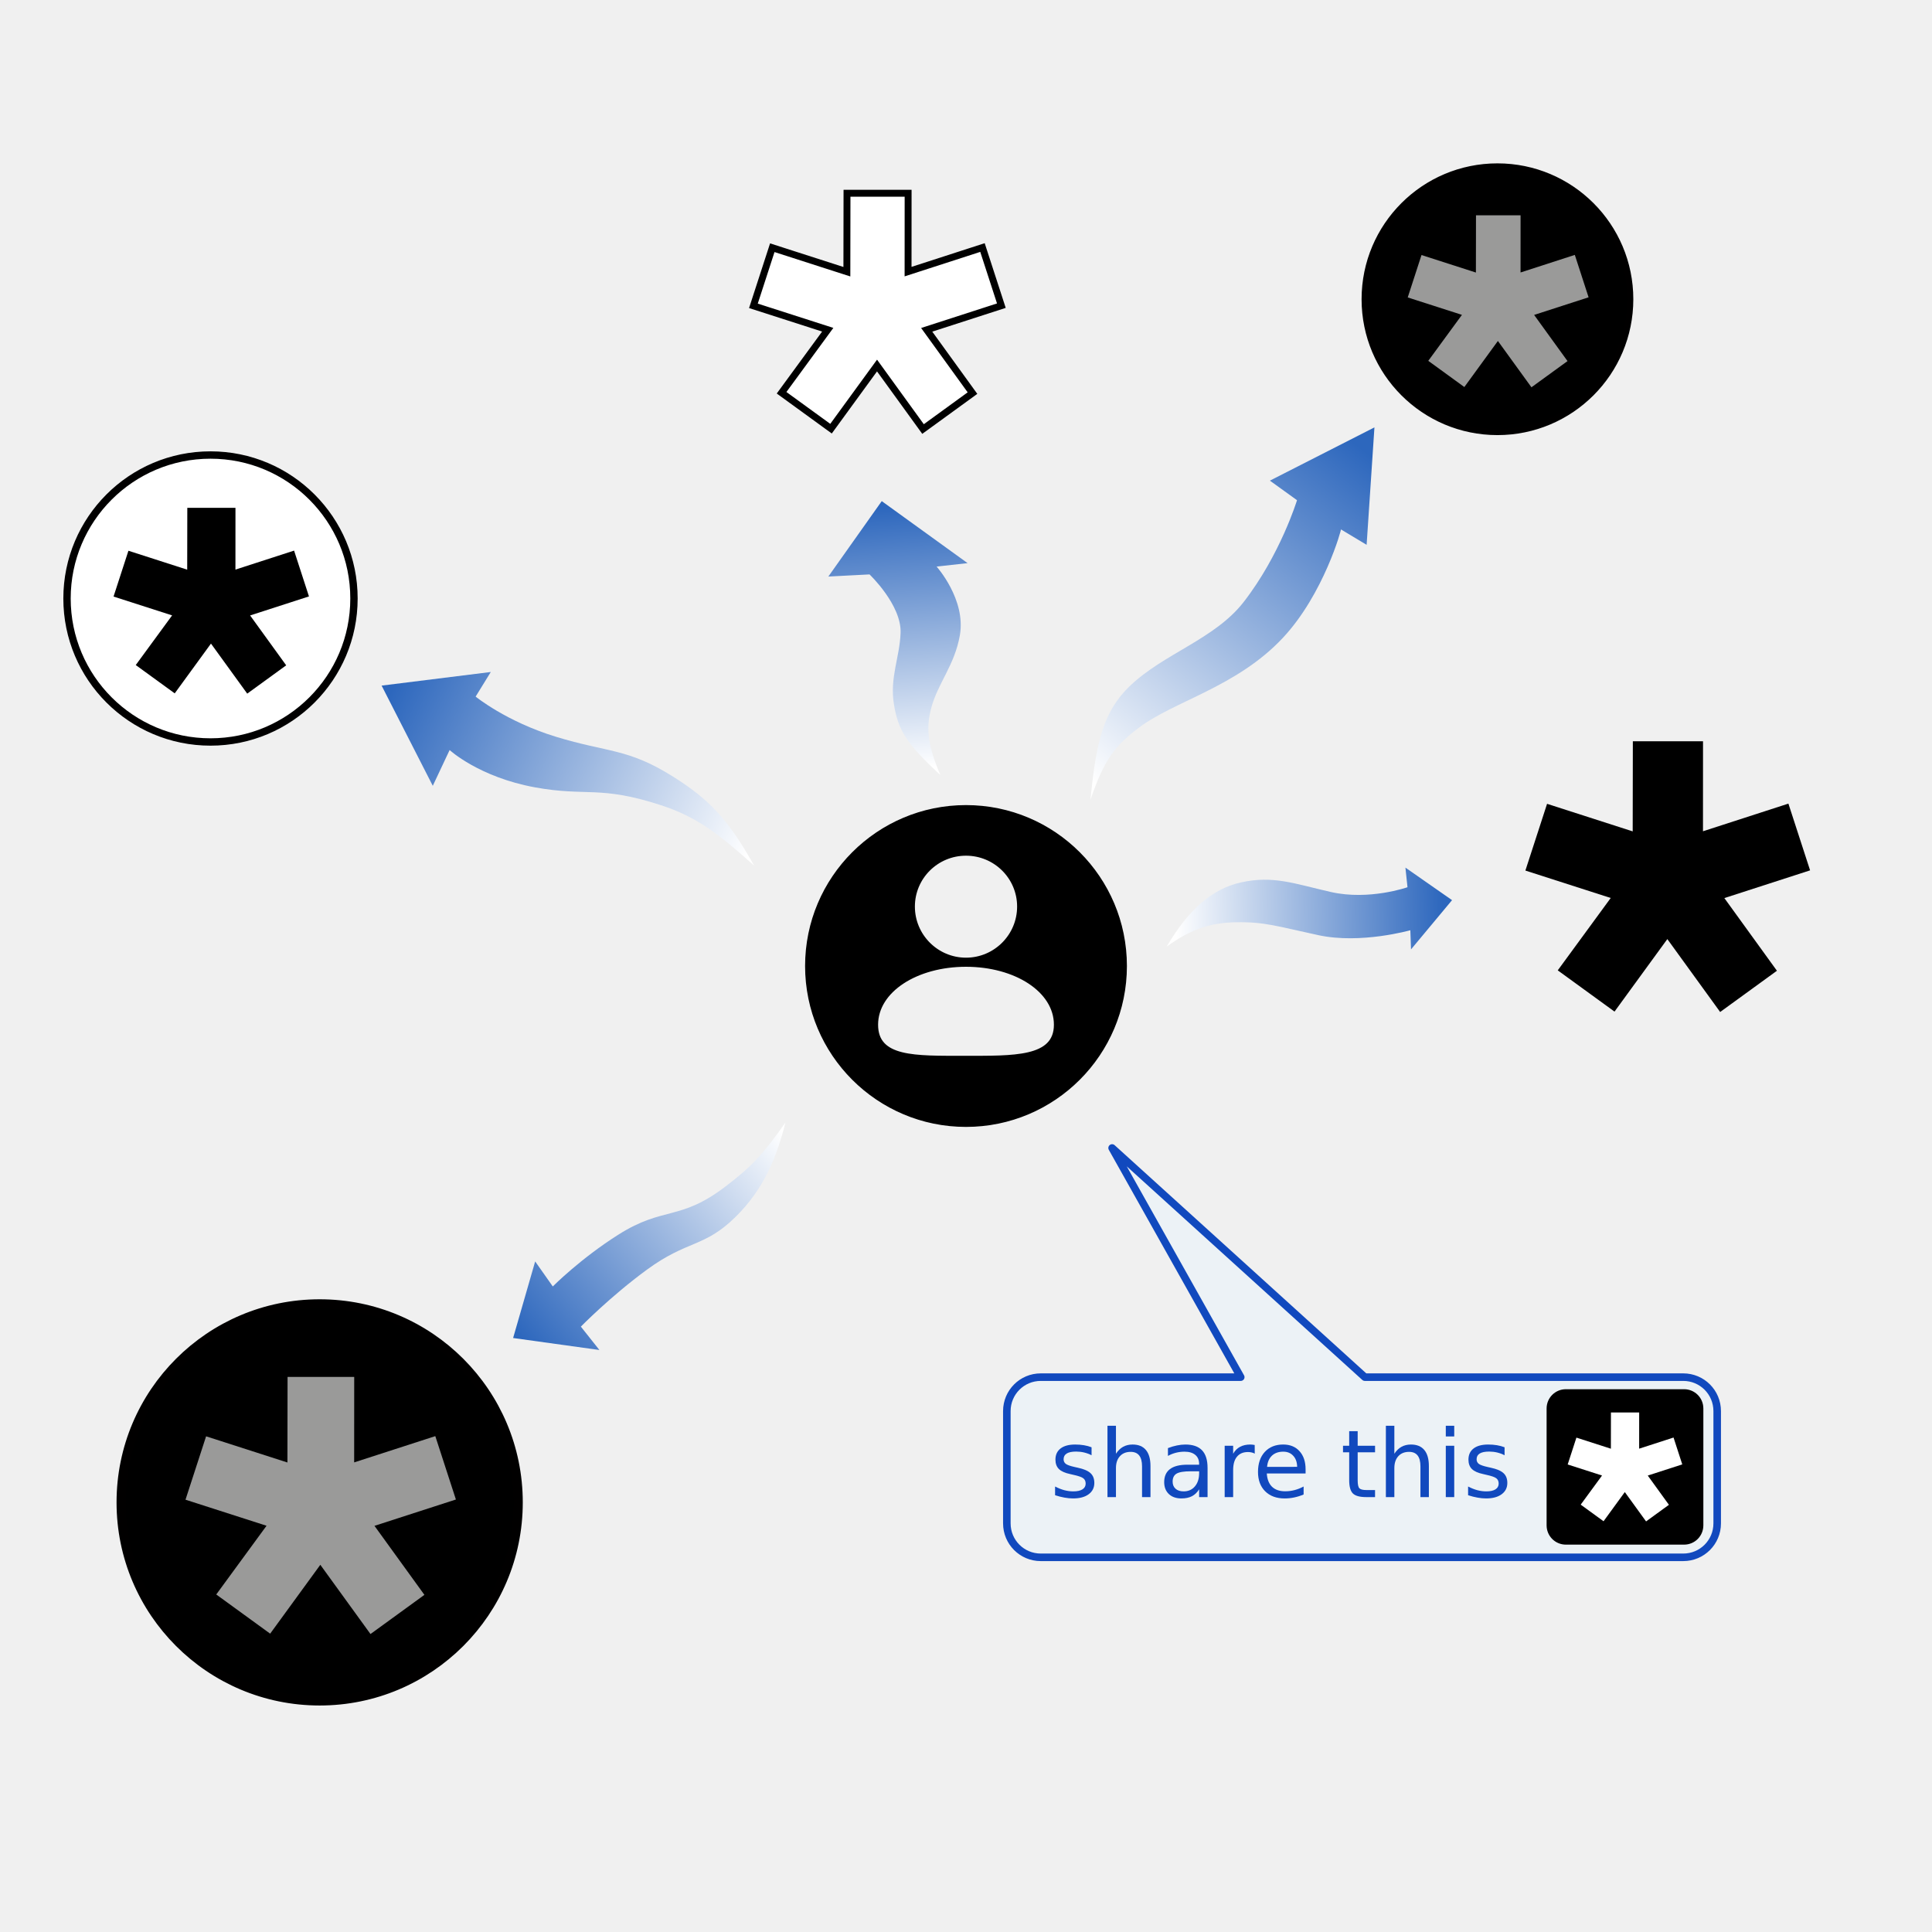
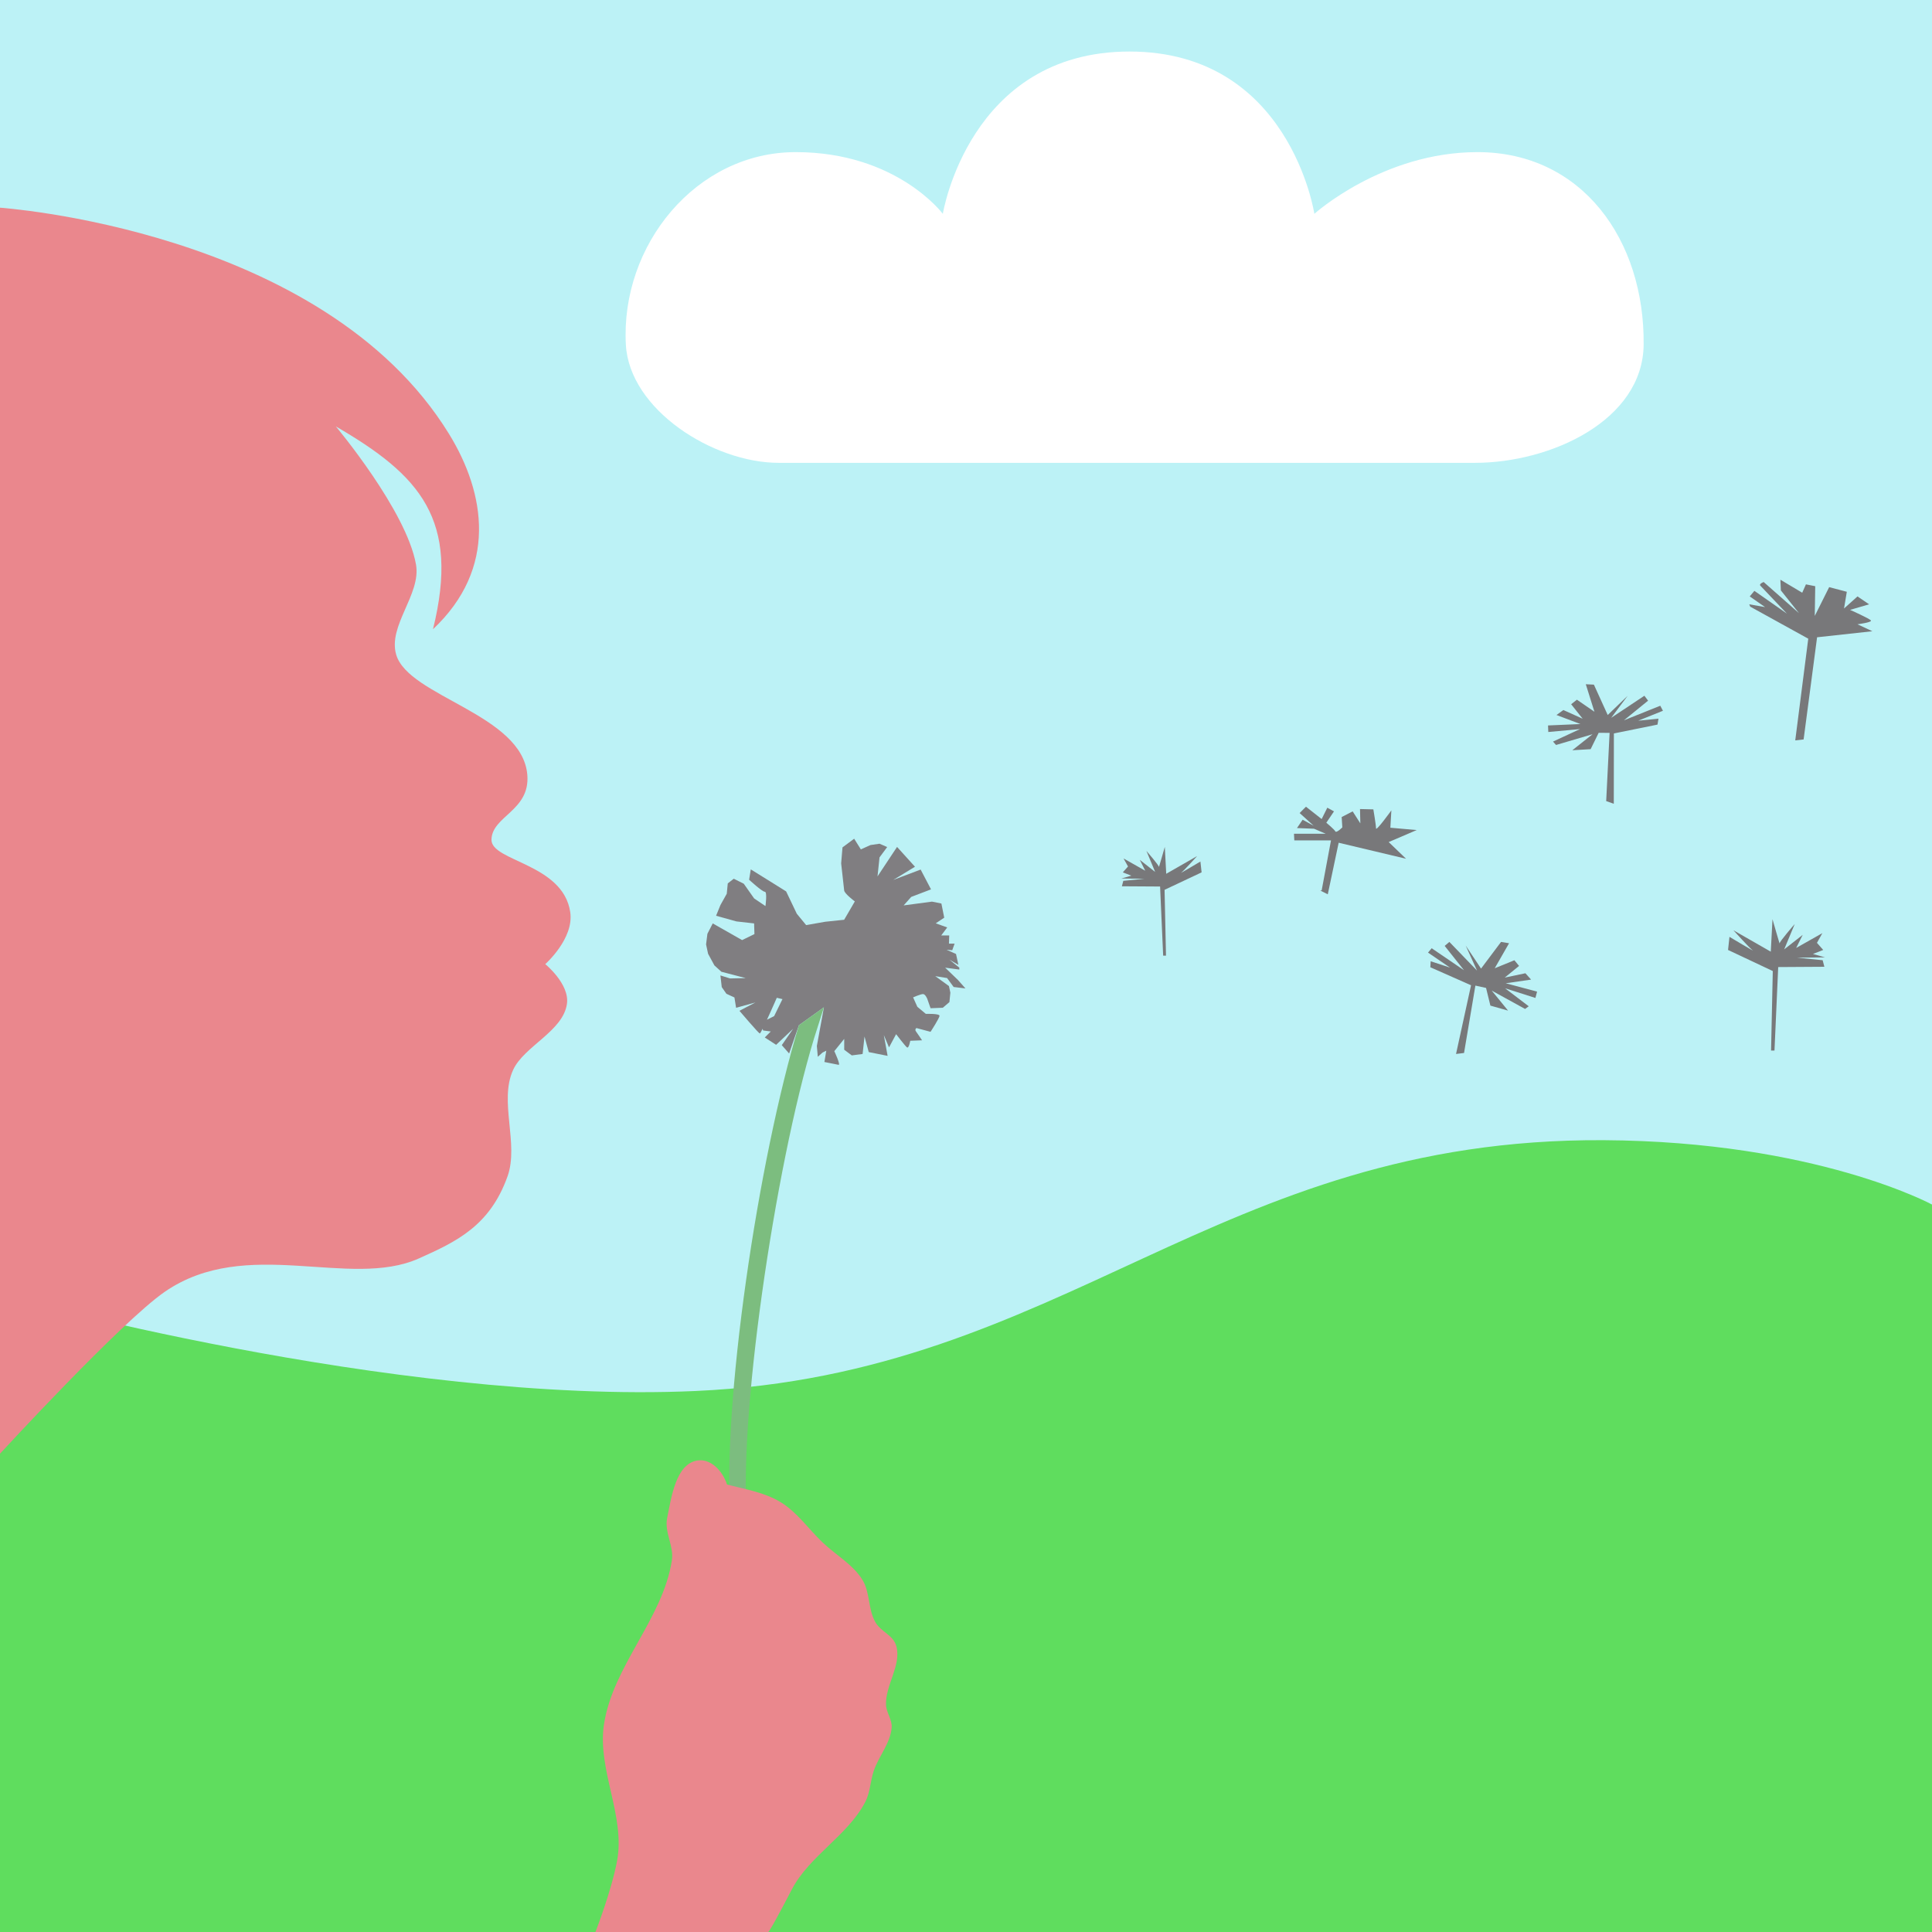
<svg xmlns="http://www.w3.org/2000/svg" xmlns:xlink="http://www.w3.org/1999/xlink" width="256" height="256" id="svg4905" version="1.1">
  <defs id="defs4907">
    <linearGradient id="linearGradient3931">
      <stop style="stop-color:#2d67bd;stop-opacity:1" offset="0" id="stop3933" />
      <stop style="stop-color:#ffffff;stop-opacity:1" offset="1" id="stop3935" />
    </linearGradient>
    <linearGradient xlink:href="#linearGradient3931" id="linearGradient5135" gradientUnits="userSpaceOnUse" x1="481.4" y1="70.04" x2="412.506" y2="109.836" gradientTransform="matrix(0.3922046,0.2696551,-0.207494,0.5967699,16.87512,744.3681)" />
    <linearGradient xlink:href="#linearGradient3931" id="linearGradient5138" gradientUnits="userSpaceOnUse" x1="418.974" y1="52.107" x2="394.405" y2="97.086" gradientTransform="matrix(1.09147,0.1879711,-0.1879711,1.09147,-267.0573,720.1773)" />
    <linearGradient xlink:href="#linearGradient3931" id="linearGradient5142" gradientUnits="userSpaceOnUse" x1="338.937" y1="48.261" x2="371.539" y2="97.253" gradientTransform="matrix(0.8970819,0.2595318,-0.4418643,0.5269068,-166.0699,750.2489)" />
    <linearGradient xlink:href="#linearGradient3931" id="linearGradient5145" gradientUnits="userSpaceOnUse" x1="237.44" y1="50.017" x2="357.995" y2="107.871" gradientTransform="matrix(0.4035999,-0.03743486,-0.02791061,0.4620805,-42.48949,873.4713)" />
    <linearGradient xlink:href="#linearGradient3931" id="linearGradient5148" gradientUnits="userSpaceOnUse" x1="166.543" y1="105.983" x2="349.635" y2="125.045" gradientTransform="matrix(0.1636602,-0.1763118,0.250082,0.2672254,14.91749,974.1987)" />
+     <linearGradient xlink:href="#linearGradient3931" id="linearGradient4725" gradientUnits="userSpaceOnUse" gradientTransform="matrix(0.1636602,-0.1763118,0.250082,0.2672254,14.91749,974.1987)" x1="166.543" y1="105.983" x2="349.635" y2="125.045" />
+     <linearGradient xlink:href="#linearGradient3931" id="linearGradient4727" gradientUnits="userSpaceOnUse" gradientTransform="matrix(0.4035999,-0.03743486,-0.02791061,0.4620805,-42.48949,873.4713)" x1="237.44" y1="50.017" x2="357.995" y2="107.871" />
+     <linearGradient xlink:href="#linearGradient3931" id="linearGradient4729" gradientUnits="userSpaceOnUse" gradientTransform="matrix(0.8970819,0.2595318,-0.4418643,0.5269068,-166.0699,750.2489)" x1="338.937" y1="48.261" x2="371.539" y2="97.253" />
+     <linearGradient xlink:href="#linearGradient3931" id="linearGradient4731" gradientUnits="userSpaceOnUse" gradientTransform="matrix(1.09147,0.1879711,-0.1879711,1.09147,-267.0573,720.1773)" x1="418.974" y1="52.107" x2="394.405" y2="97.086" />
+     <linearGradient xlink:href="#linearGradient3931" id="linearGradient4733" gradientUnits="userSpaceOnUse" gradientTransform="matrix(0.3922046,0.2696551,-0.207494,0.5967699,16.87512,744.3681)" x1="481.4" y1="70.04" x2="412.506" y2="109.836" />
+     <linearGradient xlink:href="#linearGradient3931" id="linearGradient4756" gradientUnits="userSpaceOnUse" gradientTransform="matrix(0.3922046,0.2696551,-0.207494,0.5967699,16.87512,744.3681)" x1="481.4" y1="70.04" x2="412.506" y2="109.836" />
+     <linearGradient xlink:href="#linearGradient3931" id="linearGradient4759" gradientUnits="userSpaceOnUse" gradientTransform="matrix(1.09147,0.1879711,-0.1879711,1.09147,-267.0573,720.1773)" x1="418.974" y1="52.107" x2="394.405" y2="97.086" />
+     <linearGradient xlink:href="#linearGradient3931" id="linearGradient4762" gradientUnits="userSpaceOnUse" gradientTransform="matrix(0.8970819,0.2595318,-0.4418643,0.5269068,-166.0699,750.2489)" x1="338.937" y1="48.261" x2="371.539" y2="97.253" />
+     <linearGradient xlink:href="#linearGradient3931" id="linearGradient4765" gradientUnits="userSpaceOnUse" gradientTransform="matrix(0.4035999,-0.03743486,-0.02791061,0.4620805,-42.48949,873.4713)" x1="237.44" y1="50.017" x2="357.995" y2="107.871" />
+     <linearGradient xlink:href="#linearGradient3931" id="linearGradient4768" gradientUnits="userSpaceOnUse" gradientTransform="matrix(0.1636602,-0.1763118,0.250082,0.2672254,14.91749,974.1987)" x1="166.543" y1="105.983" x2="349.635" y2="125.045" />
  </defs>
  <g id="layer1" transform="translate(0,-796.3622)">
-     <g id="g5842">
-       <path id="path4890" transform="translate(0,796.3622)" d="M 128 106.906 C 116.354 106.906 106.906 116.354 106.906 128 C 106.906 139.646 116.354 149.094 128 149.094 C 139.646 149.094 149.094 139.646 149.094 128 C 149.094 116.354 139.646 106.906 128 106.906 z M 128 113.156 C 131.859 113.156 135 116.266 135 120.125 C 135 123.984 131.859 127.125 128 127.125 C 124.141 127.125 121 123.984 121 120.125 C 121 116.266 124.141 113.156 128 113.156 z M 128 127.875 C 134.564 127.875 139.875 131.258 139.875 135.781 C 139.875 140.305 134.346 140.125 127.781 140.125 C 121.217 140.125 116.125 140.305 116.125 135.781 C 116.125 131.258 121.436 127.875 128 127.875 z " style="fill:#000000;fill-opacity:1;fill-rule:nonzero;stroke:#000000;stroke-width:0.455;stroke-opacity:1" />
-       <path id="path3143" d="m 67.99,973.655 2.923,-10.148 2.335,3.317 c 0,0 3.663,-3.692 8.724,-6.886 5.976,-3.772 8.098,-1.748 14.128,-6.337 3.521,-2.68 4.961,-4.225 7.978,-8.505 -1.163,4.604 -2.855,8.83 -6.659,12.557 -4.117,4.035 -6.326,3.011 -11.692,6.943 -4.89,3.583 -8.759,7.552 -8.759,7.552 l 2.457,3.096 z" style="fill:url(#linearGradient5148);fill-opacity:1;stroke:none" />
-       <path id="path3145" d="m 50.565,887.208 6.781,13.278 2.232,-4.74 c 0,0 3.879,3.584 11.311,4.944 6.863,1.255 8.519,-0.296 16.701,2.369 4.647,1.514 7.555,3.711 12.334,7.999 -3.556,-6.387 -6.204,-8.922 -10.698,-11.762 -6.032,-3.811 -8.636,-3.186 -15.584,-5.316 -6.596,-2.022 -10.618,-5.315 -10.618,-5.315 l 2.009,-3.26 z" style="fill:url(#linearGradient5145);fill-opacity:1;stroke:none" />
-       <path id="path3147" d="m 124.608,899.06 c -1.882,-4.322 -1.825,-6.58 -1.212,-8.89 0.872,-3.288 3.087,-5.628 3.791,-9.632 0.833,-4.742 -3.084,-9.103 -3.084,-9.103 l 4.108,-0.454 -11.375,-8.218 -7.077,9.995 5.456,-0.283 c 0,0 4.259,4.038 4.117,7.76 -0.126,3.3 -1.465,5.943 -0.876,9.49 0.551,3.321 1.554,5.101 6.152,9.334 z" style="fill:url(#linearGradient5142);fill-opacity:1;stroke:none" />
-       <path id="path3149" d="m 144.496,902.325 c 1.836,-5.421 3.313,-7.17 6.331,-9.48 4.688,-3.588 13.037,-5.418 19.162,-11.968 5.432,-5.81 7.8,-14.479 7.689,-14.367 l 3.407,2.043 1.035,-15.56 -13.853,7.057 3.594,2.592 c 0,0 -2.209,7.23 -7.068,13.487 -3.829,4.931 -10.56,6.805 -15.07,11.123 -3.566,3.413 -4.503,7.544 -5.227,15.073 z" style="fill:url(#linearGradient5138);fill-opacity:1;stroke:none" />
-       <path id="path3921" d="m 154.595,921.786 c 3.426,-2.467 6.073,-3.167 9.164,-3.22 3.819,-0.065 5.378,0.515 10.943,1.713 5.621,1.21 12.173,-0.656 12.173,-0.656 l 0.093,2.537 5.437,-6.524 -6.18,-4.311 0.274,2.6 c 0,0 -5.074,1.781 -10.135,0.636 -4.79,-1.083 -7.681,-2.246 -11.994,-1.261 -3.668,0.838 -6.83,3.468 -9.776,8.486 z" style="fill:url(#linearGradient5135);fill-opacity:1;stroke:none" />
-       <path style="fill:#000000;fill-opacity:1;fill-rule:nonzero;stroke:#010000;stroke-width:1.215;stroke-linecap:round;stroke-linejoin:round;stroke-miterlimit:4;stroke-opacity:1" d="m 68.663,995.437 c 0,14.529 -11.778,26.306 -26.306,26.306 -14.529,0 -26.306,-11.778 -26.306,-26.306 0,-14.529 11.778,-26.306 26.306,-26.306 14.529,0 26.306,11.778 26.306,26.306 z" id="path4186" />
-       <path style="fill:#9a9a99;fill-opacity:1;stroke:none" d="m 28.654,1007.639 7.144,5.191 6.647,-9.125 6.647,9.175 7.144,-5.191 -6.616,-9.145 10.789,-3.49 -2.729,-8.398 -10.751,3.481 0.006,-11.324 -8.831,0 -0.019,11.337 -10.776,-3.468 -2.729,8.398 10.738,3.452 z" id="path4698-9" />
-       <path style="fill:#ffffff;fill-opacity:1;fill-rule:nonzero;stroke:#010000;stroke-width:0.975;stroke-linecap:round;stroke-linejoin:round;stroke-miterlimit:4;stroke-opacity:1" d="m 46.904,875.666 c 0,10.5 -8.512,19.012 -19.012,19.012 -10.5,0 -19.012,-8.512 -19.012,-19.012 0,-10.5 8.512,-19.012 19.012,-19.012 10.5,0 19.012,8.512 19.012,19.012 z" id="path4186-4" />
-       <path style="fill:#000000;fill-opacity:1;stroke:none" d="m 17.988,884.485 5.163,3.751 4.804,-6.595 4.804,6.631 5.163,-3.751 -4.781,-6.609 7.798,-2.522 -1.972,-6.07 -7.77,2.516 0.004,-8.184 -6.382,0 -0.014,8.194 -7.788,-2.507 -1.972,6.07 7.761,2.495 z" id="path4698-9-5" />
-       <path style="fill:#000000;fill-opacity:1;fill-rule:nonzero;stroke:#010000;stroke-width:0.813;stroke-linecap:round;stroke-linejoin:round;stroke-miterlimit:4;stroke-opacity:1" d="m 216.017,836.012 c 0,9.719 -7.879,17.597 -17.597,17.597 -9.719,0 -17.597,-7.879 -17.597,-17.597 0,-9.719 7.879,-17.597 17.597,-17.597 9.719,0 17.597,7.879 17.597,17.597 z" id="path4186-2" />
-       <path style="fill:#9a9a99;fill-opacity:1;stroke:none" d="m 189.254,844.174 4.779,3.472 4.446,-6.104 4.446,6.138 4.779,-3.472 -4.425,-6.117 7.217,-2.335 -1.825,-5.618 -7.191,2.329 0.004,-7.575 -5.907,0 -0.012,7.584 -7.208,-2.32 -1.825,5.618 7.183,2.309 z" id="path4698-9-9" />
-       <path id="path4698-9-9-9" d="m 206.41,924.939 7.522,5.465 6.999,-9.608 6.999,9.661 7.522,-5.465 -6.966,-9.629 11.36,-3.675 -2.873,-8.843 -11.319,3.665 0.005,-11.923 -9.298,0 -0.02,11.937 -11.346,-3.652 -2.873,8.843 11.307,3.635 z" style="fill:#000000;fill-opacity:1;stroke:none" />
-       <path id="path4698-9-9-9-8" d="m 103.563,848.404 6.552,4.76 6.096,-8.368 6.096,8.415 6.552,-4.76 -6.067,-8.387 9.894,-3.2 -2.503,-7.702 -9.859,3.192 0.006,-10.385 -8.098,0 -0.017,10.397 -9.882,-3.181 -2.502,7.702 9.848,3.166 z" style="fill:#ffffff;fill-opacity:1;stroke:#000000;stroke-width:0.915;stroke-miterlimit:4;stroke-opacity:1;stroke-dasharray:none" />
-       <path id="rect4855" d="m 137.911,978.841 26.495,0 -17.047,-30.367 33.488,30.367 42.19,0 c 2.493,0 4.5,2.007 4.5,4.5 l 0,14.875 c 0,2.493 -2.007,4.5 -4.5,4.5 l -85.125,0 c -2.493,0 -4.5,-2.007 -4.5,-4.5 l 0,-14.875 c 0,-2.493 2.007,-4.5 4.5,-4.5 z" style="fill:#ecf2f6;fill-opacity:1;stroke:#1149be;stroke-width:1;stroke-linecap:round;stroke-linejoin:round;stroke-miterlimit:4;stroke-opacity:1" />
-       <path id="path5795" style="font-size:14px;font-style:normal;font-weight:normal;line-height:125%;letter-spacing:0px;word-spacing:0px;fill:#1149be;fill-opacity:1;stroke:none;font-family:Sans" d="m 144.638,988.133 0,1.057 c -0.316,-0.162 -0.644,-0.284 -0.984,-0.365 -0.34,-0.081 -0.693,-0.121 -1.057,-0.122 -0.555,10e-6 -0.972,0.085 -1.251,0.255 -0.275,0.17 -0.413,0.425 -0.413,0.765 0,0.259 0.099,0.464 0.298,0.614 0.198,0.146 0.597,0.286 1.197,0.419 l 0.383,0.085 c 0.794,0.17 1.357,0.411 1.689,0.723 0.336,0.308 0.504,0.739 0.504,1.294 -1e-5,0.632 -0.251,1.132 -0.753,1.501 -0.498,0.369 -1.185,0.553 -2.06,0.553 -0.365,0 -0.745,-0.036 -1.142,-0.109 -0.393,-0.069 -0.808,-0.174 -1.245,-0.316 l 0,-1.154 c 0.413,0.215 0.82,0.377 1.221,0.486 0.401,0.105 0.798,0.158 1.191,0.158 0.527,0 0.932,-0.089 1.215,-0.267 0.284,-0.182 0.425,-0.437 0.425,-0.765 -1e-5,-0.304 -0.103,-0.537 -0.31,-0.699 -0.203,-0.162 -0.65,-0.318 -1.343,-0.468 l -0.389,-0.091 c -0.693,-0.146 -1.193,-0.369 -1.501,-0.668 -0.308,-0.304 -0.462,-0.719 -0.462,-1.245 0,-0.64 0.227,-1.134 0.68,-1.482 0.454,-0.348 1.098,-0.522 1.932,-0.522 0.413,10e-6 0.802,0.03 1.166,0.091 0.365,0.061 0.701,0.152 1.008,0.273" />
-       <path id="path5797" style="font-size:14px;font-style:normal;font-weight:normal;line-height:125%;letter-spacing:0px;word-spacing:0px;fill:#1149be;fill-opacity:1;stroke:none;font-family:Sans" d="m 152.445,990.63 0,4.107 -1.118,0 0,-4.07 c 0,-0.644 -0.126,-1.126 -0.377,-1.446 -0.251,-0.32 -0.628,-0.48 -1.13,-0.48 -0.603,0 -1.079,0.192 -1.428,0.577 -0.348,0.385 -0.522,0.909 -0.522,1.573 l 0,3.846 -1.124,0 0,-9.453 1.124,0 0,3.706 c 0.267,-0.409 0.581,-0.715 0.942,-0.917 0.365,-0.202 0.784,-0.304 1.258,-0.304 0.782,10e-6 1.373,0.243 1.774,0.729 0.401,0.482 0.601,1.193 0.601,2.132" />
-       <path id="path5799" style="font-size:14px;font-style:normal;font-weight:normal;line-height:125%;letter-spacing:0px;word-spacing:0px;fill:#1149be;fill-opacity:1;stroke:none;font-family:Sans" d="m 157.779,991.316 c -0.903,0 -1.529,0.103 -1.877,0.31 -0.348,0.207 -0.522,0.559 -0.522,1.057 0,0.397 0.13,0.713 0.389,0.948 0.263,0.231 0.62,0.346 1.069,0.346 0.62,0 1.116,-0.219 1.488,-0.656 0.377,-0.441 0.565,-1.027 0.565,-1.756 l 0,-0.249 -1.112,0 m 2.23,-0.462 0,3.882 -1.118,0 0,-1.033 c -0.255,0.413 -0.573,0.719 -0.954,0.917 -0.381,0.194 -0.846,0.292 -1.397,0.292 -0.697,0 -1.252,-0.194 -1.665,-0.583 -0.409,-0.393 -0.614,-0.917 -0.614,-1.573 0,-0.765 0.255,-1.343 0.765,-1.731 0.514,-0.389 1.28,-0.583 2.296,-0.583 l 1.567,0 0,-0.109 c 0,-0.514 -0.17,-0.911 -0.51,-1.191 -0.336,-0.283 -0.81,-0.425 -1.422,-0.425 -0.389,10e-6 -0.768,0.047 -1.136,0.14 -0.369,0.093 -0.723,0.233 -1.063,0.419 l 0,-1.033 c 0.409,-0.158 0.806,-0.275 1.191,-0.352 0.385,-0.081 0.759,-0.121 1.124,-0.121 0.984,10e-6 1.719,0.255 2.205,0.765 0.486,0.51 0.729,1.284 0.729,2.321" />
-       <path id="path5801" style="font-size:14px;font-style:normal;font-weight:normal;line-height:125%;letter-spacing:0px;word-spacing:0px;fill:#1149be;fill-opacity:1;stroke:none;font-family:Sans" d="m 166.26,988.977 c -0.126,-0.073 -0.263,-0.126 -0.413,-0.158 -0.146,-0.036 -0.308,-0.055 -0.486,-0.055 -0.632,10e-6 -1.118,0.207 -1.458,0.62 -0.336,0.409 -0.504,0.998 -0.504,1.768 l 0,3.584 -1.124,0 0,-6.804 1.124,0 0,1.057 c 0.235,-0.413 0.541,-0.719 0.917,-0.917 0.377,-0.202 0.834,-0.304 1.373,-0.304 0.077,10e-6 0.162,0.006 0.255,0.018 0.093,0.008 0.196,0.022 0.31,0.043 l 0.006,1.148" />
-       <path id="path5803" style="font-size:14px;font-style:normal;font-weight:normal;line-height:125%;letter-spacing:0px;word-spacing:0px;fill:#1149be;fill-opacity:1;stroke:none;font-family:Sans" d="m 172.997,991.055 0,0.547 -5.14,0 c 0.049,0.77 0.279,1.357 0.693,1.762 0.417,0.401 0.996,0.601 1.738,0.601 0.429,10e-6 0.844,-0.053 1.245,-0.158 0.405,-0.105 0.806,-0.263 1.203,-0.474 l 0,1.057 c -0.401,0.17 -0.812,0.3 -1.233,0.389 -0.421,0.089 -0.849,0.134 -1.282,0.134 -1.085,0 -1.946,-0.316 -2.582,-0.948 -0.632,-0.632 -0.948,-1.486 -0.948,-2.564 0,-1.114 0.3,-1.997 0.899,-2.649 0.603,-0.656 1.416,-0.984 2.436,-0.984 0.915,10e-6 1.638,0.296 2.169,0.887 0.535,0.587 0.802,1.387 0.802,2.4 m -1.118,-0.328 c -0.008,-0.612 -0.18,-1.1 -0.516,-1.464 -0.332,-0.365 -0.774,-0.547 -1.324,-0.547 -0.624,10e-6 -1.124,0.176 -1.501,0.529 -0.373,0.352 -0.587,0.849 -0.644,1.488 l 3.985,-0.006" />
-       <path id="path5805" style="font-size:14px;font-style:normal;font-weight:normal;line-height:125%;letter-spacing:0px;word-spacing:0px;fill:#1149be;fill-opacity:1;stroke:none;font-family:Sans" d="m 179.899,986 0,1.932 2.303,0 0,0.869 -2.303,0 0,3.694 c -1e-5,0.555 0.075,0.911 0.225,1.069 0.154,0.158 0.464,0.237 0.929,0.237 l 1.148,0 0,0.936 -1.148,0 c -0.863,0 -1.458,-0.16 -1.786,-0.48 -0.328,-0.324 -0.492,-0.911 -0.492,-1.762 l 0,-3.694 -0.82,0 0,-0.869 0.82,0 0,-1.932 1.124,0" />
-       <path id="path5807" style="font-size:14px;font-style:normal;font-weight:normal;line-height:125%;letter-spacing:0px;word-spacing:0px;fill:#1149be;fill-opacity:1;stroke:none;font-family:Sans" d="m 189.334,990.63 0,4.107 -1.118,0 0,-4.07 c 0,-0.644 -0.126,-1.126 -0.377,-1.446 -0.251,-0.32 -0.628,-0.48 -1.13,-0.48 -0.603,0 -1.079,0.192 -1.428,0.577 -0.348,0.385 -0.522,0.909 -0.522,1.573 l 0,3.846 -1.124,0 0,-9.453 1.124,0 0,3.706 c 0.267,-0.409 0.581,-0.715 0.942,-0.917 0.365,-0.202 0.784,-0.304 1.258,-0.304 0.782,10e-6 1.373,0.243 1.774,0.729 0.401,0.482 0.601,1.193 0.601,2.132" />
-       <path id="path5809" style="font-size:14px;font-style:normal;font-weight:normal;line-height:125%;letter-spacing:0px;word-spacing:0px;fill:#1149be;fill-opacity:1;stroke:none;font-family:Sans" d="m 191.575,987.932 1.118,0 0,6.804 -1.118,0 0,-6.804 m 0,-2.649 1.118,0 0,1.416 -1.118,0 0,-1.416" />
-       <path id="path5811" style="font-size:14px;font-style:normal;font-weight:normal;line-height:125%;letter-spacing:0px;word-spacing:0px;fill:#1149be;fill-opacity:1;stroke:none;font-family:Sans" d="m 199.364,988.133 0,1.057 c -0.316,-0.162 -0.644,-0.284 -0.984,-0.365 -0.34,-0.081 -0.693,-0.121 -1.057,-0.122 -0.555,10e-6 -0.972,0.085 -1.252,0.255 -0.275,0.17 -0.413,0.425 -0.413,0.765 0,0.259 0.099,0.464 0.298,0.614 0.198,0.146 0.597,0.286 1.197,0.419 l 0.383,0.085 c 0.794,0.17 1.357,0.411 1.689,0.723 0.336,0.308 0.504,0.739 0.504,1.294 -1e-5,0.632 -0.251,1.132 -0.753,1.501 -0.498,0.369 -1.185,0.553 -2.059,0.553 -0.365,0 -0.745,-0.036 -1.142,-0.109 -0.393,-0.069 -0.808,-0.174 -1.245,-0.316 l 0,-1.154 c 0.413,0.215 0.82,0.377 1.221,0.486 0.401,0.105 0.798,0.158 1.191,0.158 0.527,0 0.932,-0.089 1.215,-0.267 0.283,-0.182 0.425,-0.437 0.425,-0.765 0,-0.304 -0.103,-0.537 -0.31,-0.699 -0.203,-0.162 -0.65,-0.318 -1.343,-0.468 l -0.389,-0.091 c -0.693,-0.146 -1.193,-0.369 -1.501,-0.668 -0.308,-0.304 -0.462,-0.719 -0.462,-1.245 0,-0.64 0.227,-1.134 0.68,-1.482 0.454,-0.348 1.098,-0.522 1.932,-0.522 0.413,10e-6 0.802,0.03 1.166,0.091 0.365,0.061 0.701,0.152 1.008,0.273" />
-       <path style="fill:#000000;fill-opacity:1;fill-rule:nonzero;stroke:none" d="m 207.488,980.44 15.66,0 c 1.416,0 2.555,1.14 2.555,2.555 l 0,15.484 c 0,1.416 -1.14,2.555 -2.555,2.555 l -15.66,0 c -1.416,0 -2.555,-1.14 -2.555,-2.555 l 0,-15.484 c 0,-1.416 1.14,-2.555 2.555,-2.555 z" id="rect4884" />
-       <path style="fill:#ffffff;fill-opacity:1;stroke:none" d="m 209.451,995.735 3.028,2.2 2.817,-3.867 2.817,3.889 3.028,-2.2 -2.804,-3.876 4.572,-1.479 -1.156,-3.559 -4.556,1.475 0.003,-4.799 -3.742,0 -0.008,4.805 -4.567,-1.47 -1.156,3.559 4.551,1.463 z" id="path4698-9-9-9-9" />
-     </g>
+     <path style="fill:#bcf2f6;fill-opacity:1;stroke:none" d="m 0,1052.362 0,-256 256,0 0,256" id="path3897" />
+     <path style="fill:#5fdd5e;fill-opacity:1;stroke:none" d="m 0,967.927 0,84.435 256,0 0,-96.393 c 0,0 -15.439,-8.365 -43.489,-8.526 -51.502,-0.296 -71.283,31.023 -120.348,33.234 C 51.855,982.492 0,967.927 0,967.927 z" id="path3125" />
+     <path style="fill:#ea878d;fill-opacity:1;stroke:none" d="m 0,988.984 c 0,0 16.117,-17.529 21.865,-21.475 10.813,-7.424 24.419,-0.281 33.635,-4.396 5.027,-2.245 9.412,-4.334 11.75,-10.875 1.545,-4.322 -1.171,-9.956 0.75,-14.125 1.439,-3.122 6.638,-5.127 7.125,-8.75 0.354,-2.631 -2.875,-5.25 -2.875,-5.25 0,0 3.822,-3.37 3.312,-6.875 -0.939,-6.47 -10.503,-6.726 -10.438,-9.625 0.07,-3.132 5.132,-3.818 4.75,-8.562 -0.648,-8.053 -15.735,-10.37 -17.375,-15.938 -1.132,-3.841 3.315,-7.993 2.625,-11.938 -1.252,-7.152 -10.625,-18.312 -10.625,-18.312 11.145,6.474 16.482,12.302 12.875,26.875 8.573,-8.07 6.977,-17.984 2.125,-25.875 -16.73,-27.211 -59.75,-30 -59.75,-30" id="path4564" />
+     <path style="fill:#ffffff;fill-opacity:1;stroke:none" d="m 103.18,857.691 92.25,0 c 10.05,0 22.26,-5.613 22.361,-15.663 0.14,-13.869 -8.157,-25.509 -22.018,-25.509 -12.57,0 -21.614,8.178 -21.614,8.178 0,0 -3.235,-21.506 -24.496,-21.506 -21.261,0 -24.733,21.506 -24.733,21.506 0,0 -6.09,-8.178 -19.5,-8.178 -13.199,0 -23.22,12.329 -22.5,25.509 0.472,8.642 11.595,15.663 20.25,15.663 z" id="path3899" />
+     <path style="fill:#807e81;fill-opacity:1;stroke:none" d="m 105.864,932.207 -1.301,3.748 -0.972,-1.105 1.503,-2.166 -2.254,2.121 -1.503,-0.972 0.795,-0.795 -1.016,-0.133 -0.309,-1.016 1.768,-0.884 1.105,-2.254 -0.751,-0.177 c 0,0 -2.077,4.773 -2.254,4.729 -0.177,-0.044 -2.696,-3.005 -2.696,-3.005 l 2.121,-1.105 -2.563,0.707 -0.221,-1.37 -1.061,-0.486 -0.619,-0.884 -0.177,-1.547 1.282,0.398 2.077,-0.044 -3.226,-0.84 -0.928,-0.84 -0.84,-1.547 -0.265,-1.237 0.177,-1.414 0.707,-1.37 3.889,2.21 1.635,-0.795 -0.044,-1.414 -2.342,-0.265 -2.696,-0.751 0.575,-1.414 0.84,-1.503 0.133,-1.37 0.795,-0.619 1.326,0.663 1.37,1.945 1.503,1.016 c 0,0 0.265,-1.9 -0.088,-1.9 -0.354,0 -2.077,-1.591 -2.077,-1.591 l 0.221,-1.37 2.563,1.591 2.121,1.326 1.414,2.961 1.237,1.503 2.519,-0.442 2.519,-0.265 1.414,-2.431 c 0,0 -1.37,-1.016 -1.414,-1.458 -0.044,-0.442 -0.398,-3.58 -0.398,-3.58 l 0.177,-2.121 1.547,-1.149 0.884,1.414 1.282,-0.575 1.193,-0.177 1.016,0.442 -1.016,1.37 -0.265,2.519 2.589,-3.906 2.375,2.625 -2.875,1.75 3.625,-1.375 1.375,2.625 -2.625,1 -1,1.125 3.75,-0.5 1.25,0.25 0.375,1.875 -1.125,0.75 1.522,0.543 -0.795,1.061 1.061,0 -0.038,1.084 0.75,0 -0.312,0.875 -0.75,-0.062 1.25,0.562 0.312,1.438 -1.188,-0.688 1.312,1.062 0,0.25 -1.875,-0.25 1.688,1.625 1,1.125 -1.562,-0.188 -0.875,-1.188 -1.562,-0.25 1.812,1.312 0.188,0.875 -0.125,1.25 -0.875,0.75 -1.625,0.062 -0.438,-1.25 c 0,0 -0.25,-0.625 -0.562,-0.625 -0.312,0 -1.312,0.438 -1.312,0.438 l 0.562,1.25 1.125,0.938 c 0,0 1.812,-0.062 1.812,0.25 0,0.312 -1.188,2.125 -1.188,2.125 l -1.875,-0.5 c 0,0 -0.25,0.188 -0.062,0.438 0.188,0.25 0.812,1.188 0.812,1.188 l -1.562,0.062 c 0,0 -0.188,1.062 -0.438,0.875 -0.25,-0.188 -1.438,-1.75 -1.438,-1.75 l -0.938,1.75 -0.688,-1.625 0.5,2.75 -2.5,-0.5 -0.562,-2.062 -0.25,2.312 -1.438,0.188 -1,-0.75 0,-1.438 -1.312,1.625 c 0,0 0.875,1.875 0.562,1.812 -0.312,-0.062 -1.875,-0.375 -1.875,-0.375 l 0.25,-1.5 -0.5,0.25 -0.625,0.562 -0.125,-1.438 0.938,-5.125" id="path4681" />
+     <path style="fill:#7cbd7f;fill-opacity:1;stroke:none" d="m 109.176,929.832 -1.312,4.125 c -5.189,17.076 -10.237,51.323 -8.8,64.689 l -2.25,-0.375 c -1.245,-15.563 3.667,-48.348 9.05,-66.064" id="path4568" />
+     <path style="fill:#ea878d;fill-opacity:1;stroke:none" d="m 78.9,1052.362 c 0,0 2.147,-5.499 2.875,-9.476 1.086,-5.93 -2.637,-12.037 -1.75,-18 1.155,-7.761 7.799,-13.996 9,-21.75 0.301,-1.942 -1.014,-3.698 -0.625,-5.625 0.568,-2.813 1.166,-7.169 4,-7.625 1.716,-0.276 3.302,1.264 3.938,3.188 2.617,0.671 4.938,1.039 7.063,2.312 2.223,1.332 3.736,3.593 5.617,5.376 1.745,1.654 3.989,2.894 5.258,4.936 1.022,1.646 0.729,3.834 1.688,5.562 0.761,1.371 2.413,1.733 2.812,3.25 0.669,2.537 -1.466,5.128 -1.375,7.75 0.036,1.03 0.826,1.972 0.75,3 -0.152,2.068 -1.705,3.788 -2.375,5.75 -0.46,1.349 -0.464,2.862 -1.125,4.125 -2.345,4.481 -7.42,7.136 -9.75,11.625 -3.217,6.199 -3.125,5.601 -3.125,5.601 z" id="path4566" />
+     <path style="fill:#78787a;fill-opacity:1;stroke:none" d="m 154.125,922.987 0.375,0 -0.188,-8.719 4.906,-2.312 -0.156,-1.438 c 0,0 -2.875,1.719 -2.531,1.469 0.344,-0.25 2.094,-2.188 2.094,-2.188 l -4.094,2.344 -0.188,-3.562 c 0,0 -0.812,2.844 -0.781,2.656 0.031,-0.188 -1.656,-2.125 -1.656,-2.125 l 1.156,2.781 -2.031,-1.594 0.719,1.438 -2.875,-1.625 0.594,1.062 -0.688,0.781 1.125,0.438 -1.312,0.375 3.062,0.031 -2.812,0.281 -0.188,0.719 5.062,0.031 z" id="path4570" />
+     <path style="fill:#78787a;fill-opacity:1;stroke:none" d="m 174.938,914.362 1,0.5 1.442,-6.833 8.927,2.121 -2.298,-2.21 3.712,-1.591 -3.491,-0.309 0.133,-2.298 c 0,0 -2.033,2.828 -2.033,2.386 0,-0.442 -0.354,-2.519 -0.354,-2.519 l -1.768,-0.044 0.044,1.9 -1.016,-1.591 -1.458,0.751 0.088,1.37 c 0,0 -0.795,0.795 -0.928,0.53 -0.133,-0.265 -1.193,-1.149 -1.193,-1.149 l 1.016,-1.503 -0.884,-0.486 -0.751,1.503 -2.077,-1.635 -0.84,0.84 1.856,1.679 -1.458,-0.795 -0.751,1.105 2.254,0.088 1.547,0.663 -4.198,0 0.044,0.884 4.861,0 -1.237,6.629 z" id="path4572" />
+     <path style="fill:#78787a;fill-opacity:1;stroke:none" d="m 192.932,936.02 1.061,-0.133 1.503,-8.927 1.414,0.309 0.575,2.342 2.342,0.663 -2.166,-2.652 4.419,2.431 0.486,-0.354 -3.138,-2.386 4.022,1.282 0.221,-0.84 -4.154,-1.105 3.359,-0.486 -0.751,-0.84 -2.74,0.575 1.9,-1.547 -0.619,-0.751 -2.607,1.061 1.9,-3.315 -1.061,-0.177 -2.652,3.536 -2.033,-3.049 1.503,3.315 -3.668,-3.801 -0.619,0.53 2.563,3.226 -4.287,-2.917 -0.486,0.575 2.917,1.989 -2.563,-0.84 -0.044,0.795 5.392,2.386 z" id="path4574" />
+     <path style="fill:#78787a;fill-opacity:1;stroke:none" d="m 237.88,894.466 1.108,-0.123 1.785,-13.538 7.323,-0.8 -1.969,-0.923 c 0,0 1.908,-0.246 1.785,-0.492 -0.123,-0.246 -2.769,-1.415 -2.769,-1.415 l 2.523,-0.738 -1.538,-1.046 -1.785,1.6 0.369,-2.215 -2.338,-0.615 -1.908,3.815 0.061,-3.938 -1.231,-0.246 -0.492,1.108 -2.892,-1.723 0.061,1.415 2.4,3.015 -4.677,-4.123 c 0,0 -0.677,0.246 -0.431,0.492 0.246,0.246 3.507,3.692 3.507,3.692 l -4.307,-3.015 -0.615,0.738 2.031,1.415 -2.092,-0.369 0.123,0.308 7.692,4.246 z" id="path4576" />
+     <path style="fill:#78787a;fill-opacity:1;stroke:none" d="m 213.836,902.868 -1.007,-0.357 0.451,-9.042 -1.448,-0.002 -1.065,2.164 -2.43,0.144 2.685,-2.124 -4.839,1.424 -0.399,-0.45 3.577,-1.656 -4.203,0.387 -0.035,-0.868 4.295,-0.186 -3.176,-1.197 0.914,-0.659 2.553,1.15 -1.524,-1.919 0.766,-0.601 2.319,1.596 -1.144,-3.646 1.074,0.055 1.83,4.023 2.641,-2.541 -2.18,2.914 4.399,-2.924 0.49,0.651 -3.197,2.6 4.814,-1.927 0.351,0.666 -3.276,1.315 2.684,-0.269 -0.128,0.786 -5.779,1.172 z" id="path4574-7" />
+     <path style="fill:#78787a;fill-opacity:1;stroke:none" d="m 235.129,935.565 -0.453,0 0.227,-10.534 -5.928,-2.794 0.189,-1.737 c 0,0 3.474,2.077 3.058,1.775 -0.415,-0.302 -2.53,-2.643 -2.53,-2.643 l 4.946,2.832 0.227,-4.304 c 0,0 0.982,3.436 0.944,3.209 -0.038,-0.227 2.001,-2.568 2.001,-2.568 l -1.397,3.36 2.454,-1.926 -0.868,1.737 3.474,-1.963 -0.717,1.284 0.831,0.944 -1.359,0.529 1.586,0.453 -3.7,0.038 3.398,0.34 0.227,0.868 -6.117,0.038 z" id="path4570-9" />
  </g>
</svg>
